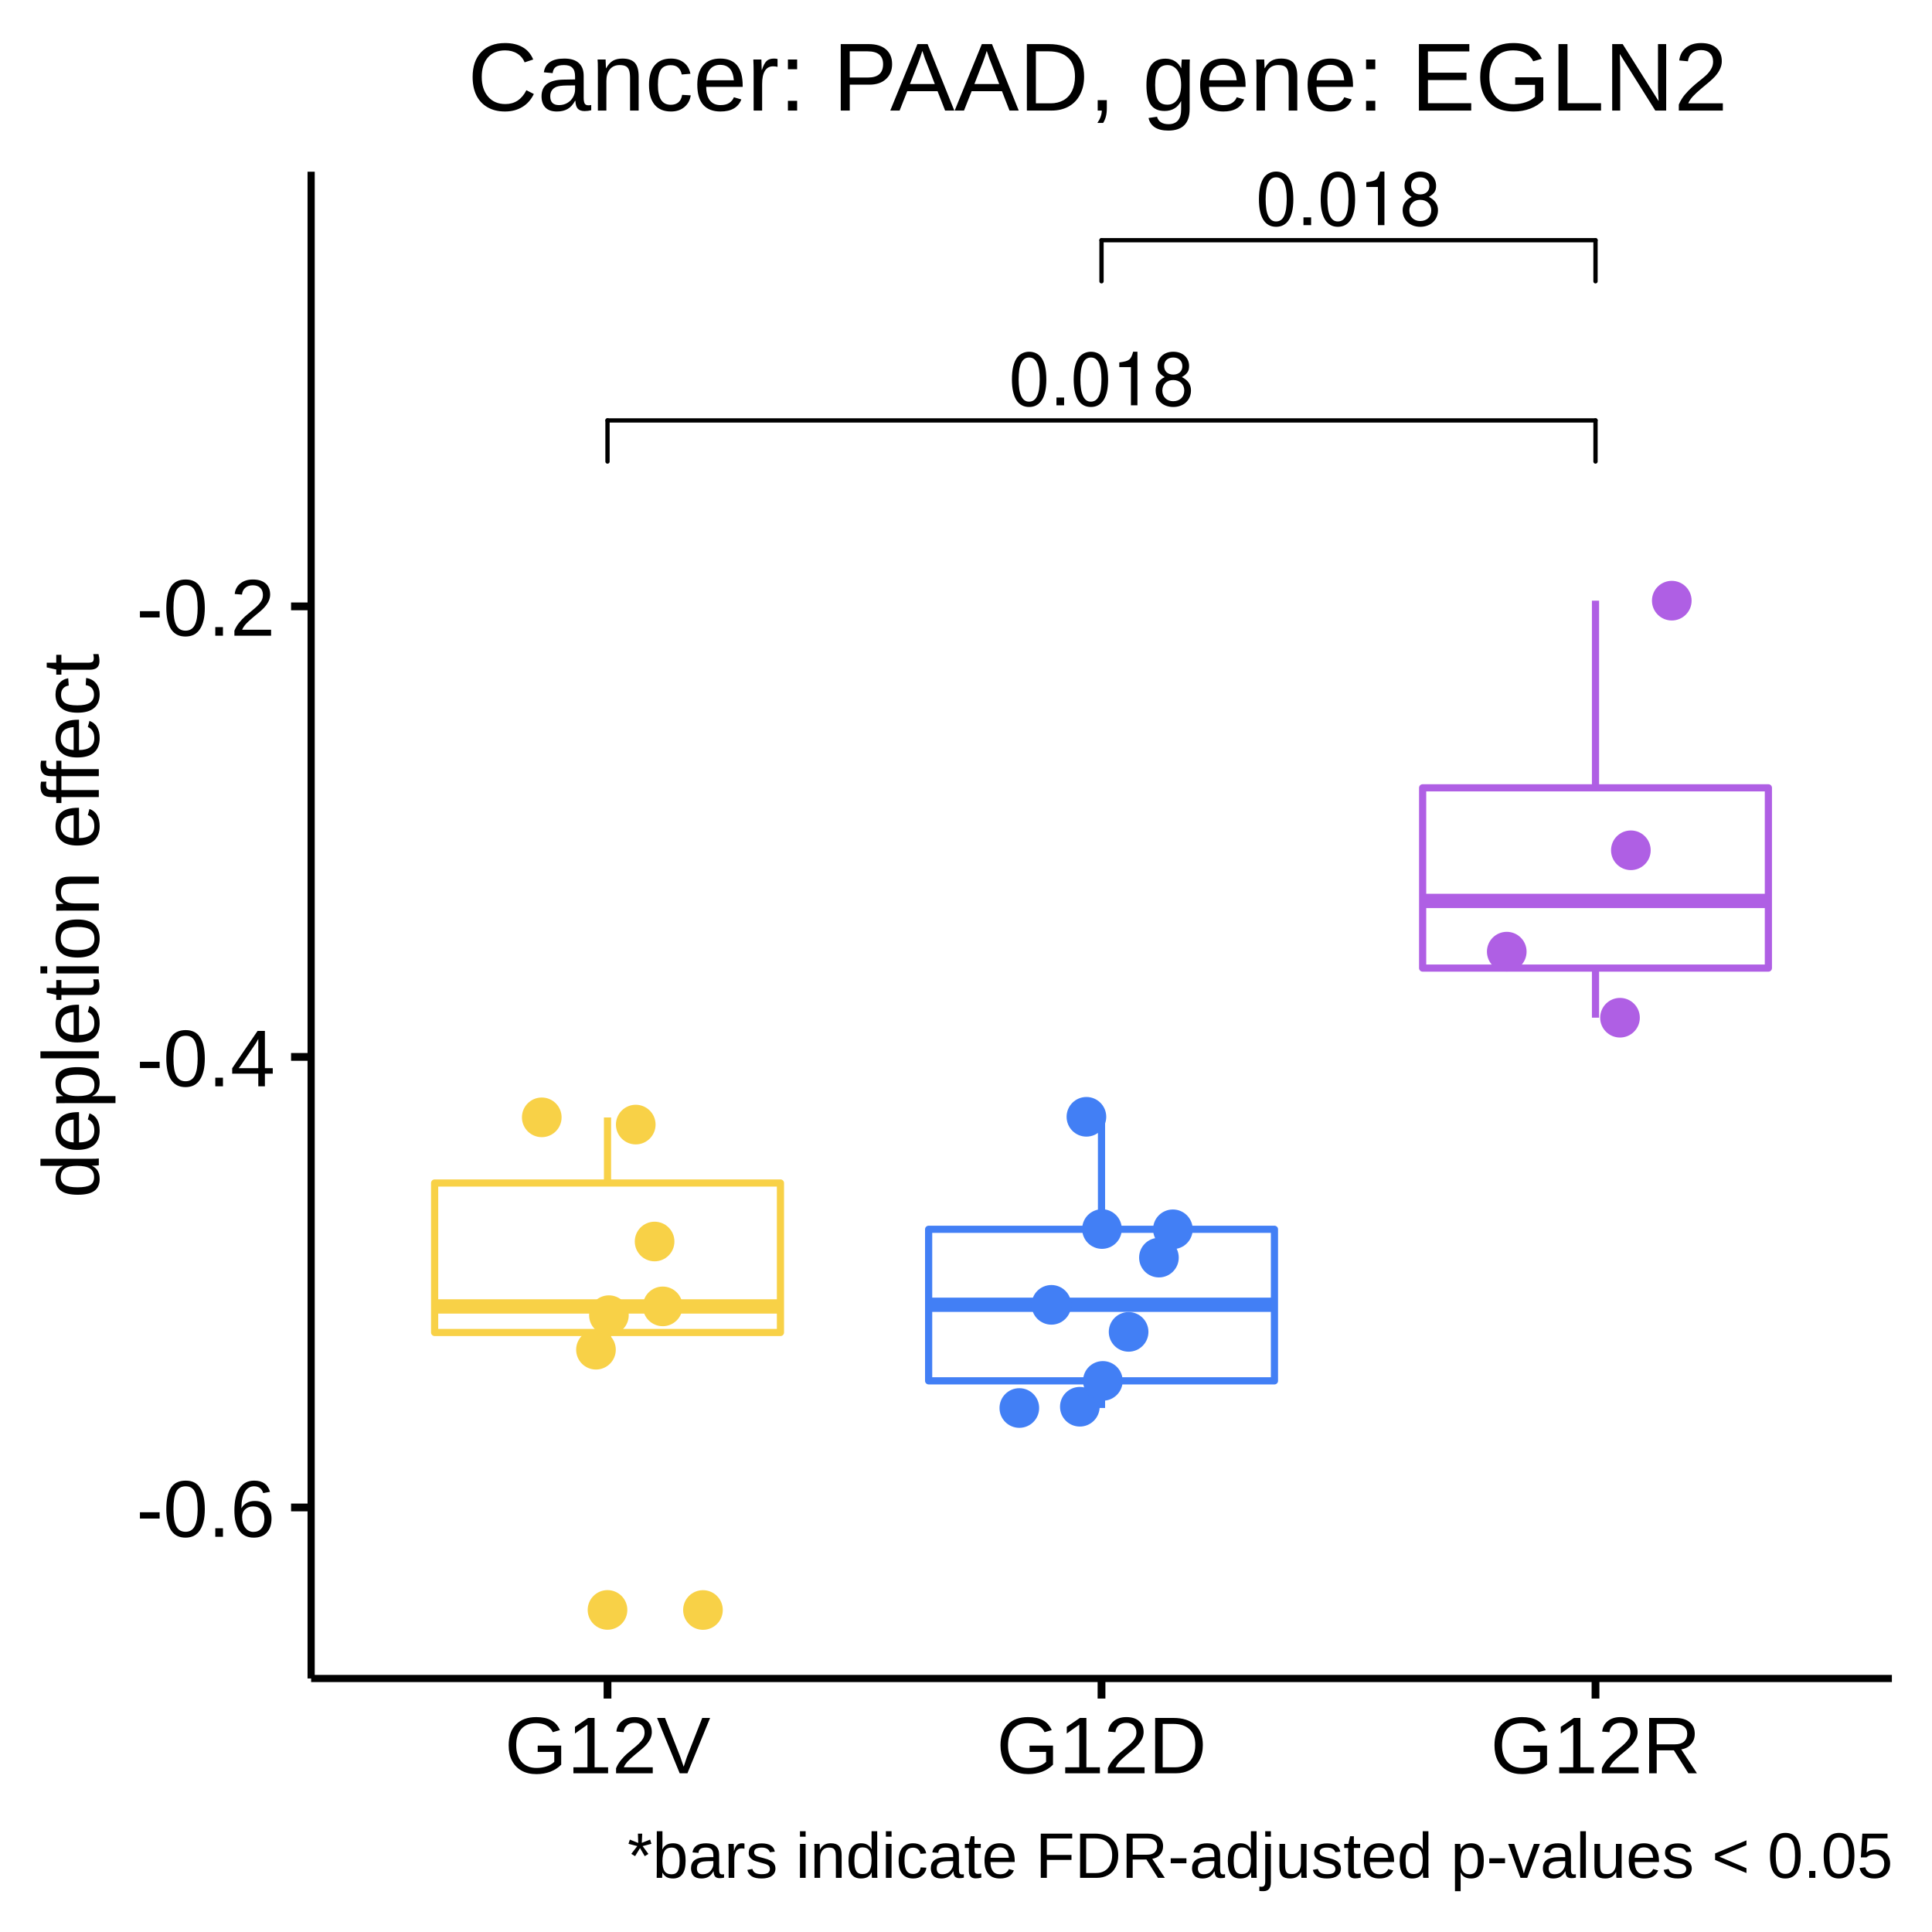
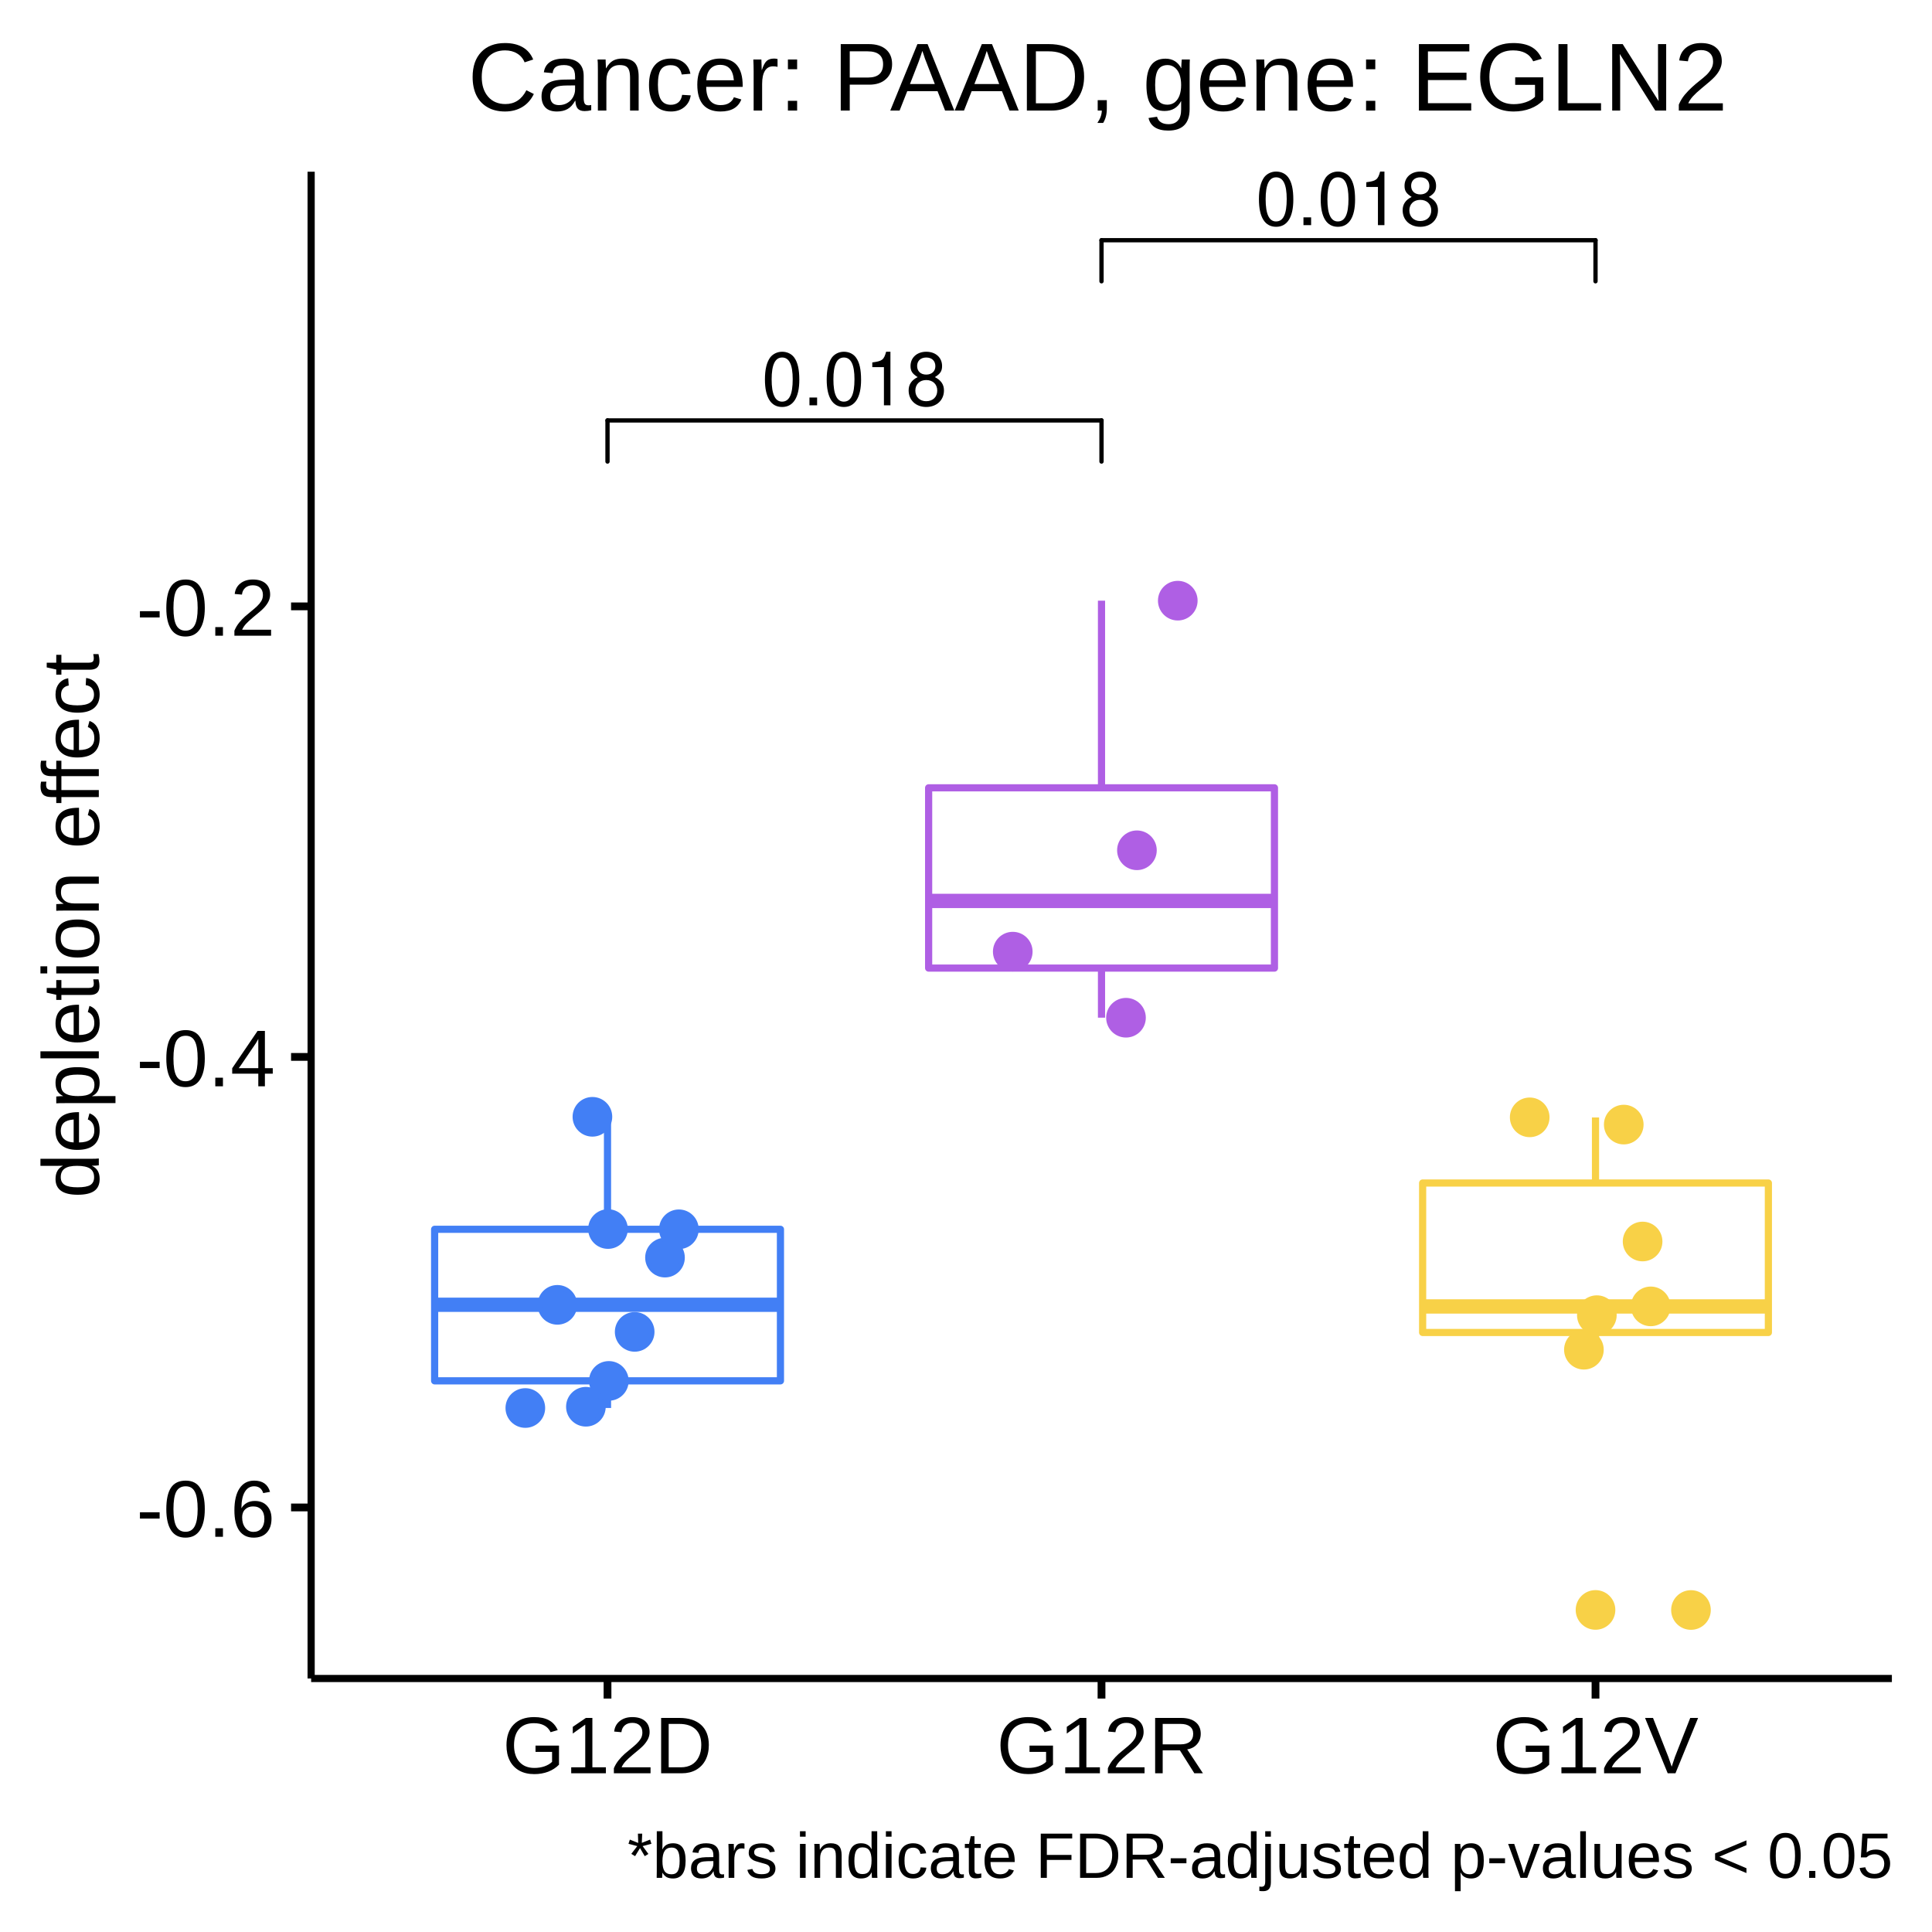
<svg xmlns="http://www.w3.org/2000/svg" viewBox="0 0 288.00 288.00">
  <defs>
    <style type="text/css">
    line, polyline, polygon, path, rect, circle {
      fill: none;
      stroke: #000000;
      stroke-linecap: round;
      stroke-linejoin: round;
      stroke-miterlimit: 10.00;
    }
  </style>
  </defs>
  <rect width="100%" height="100%" style="stroke: none; fill: #FFFFFF;" />
  <rect x="0.00" y="0.00" width="288.00" height="288.00" style="stroke-width: 1.16; stroke: #FFFFFF; fill: #FFFFFF;" />
  <defs>
    <clipPath id="cpNDYuMzh8MjgyLjAyfDI1MC4yMXwyNS42MA==">
      <rect x="46.38" y="25.60" width="235.64" height="224.62" />
    </clipPath>
  </defs>
  <rect x="46.38" y="25.60" width="235.64" height="224.62" style="stroke-width: 1.16; stroke: none; fill: #FFFFFF;" clip-path="url(#cpNDYuMzh8MjgyLjAyfDI1MC4yMXwyNS42MA==)" />
-   <circle cx="90.56" cy="239.99" r="1.95pt" style="stroke-width: 0.71; stroke: #F8D147; fill: #F8D147;" clip-path="url(#cpNDYuMzh8MjgyLjAyfDI1MC4yMXwyNS42MA==)" />
-   <line x1="90.56" y1="176.35" x2="90.56" y2="166.58" style="stroke-width: 1.07; stroke: #F8D147; stroke-linecap: butt;" clip-path="url(#cpNDYuMzh8MjgyLjAyfDI1MC4yMXwyNS42MA==)" />
-   <line x1="90.56" y1="198.63" x2="90.56" y2="201.20" style="stroke-width: 1.07; stroke: #F8D147; stroke-linecap: butt;" clip-path="url(#cpNDYuMzh8MjgyLjAyfDI1MC4yMXwyNS42MA==)" />
-   <polygon points="64.79,176.35 64.79,198.63 116.34,198.63 116.34,176.35 64.79,176.35 " style="stroke-width: 1.07; stroke: #F8D147; fill: #FFFFFF;" clip-path="url(#cpNDYuMzh8MjgyLjAyfDI1MC4yMXwyNS42MA==)" />
-   <line x1="64.79" y1="194.75" x2="116.34" y2="194.75" style="stroke-width: 2.13; stroke: #F8D147; stroke-linecap: butt;" clip-path="url(#cpNDYuMzh8MjgyLjAyfDI1MC4yMXwyNS42MA==)" />
-   <line x1="164.20" y1="183.25" x2="164.20" y2="166.48" style="stroke-width: 1.07; stroke: #427FF5; stroke-linecap: butt;" clip-path="url(#cpNDYuMzh8MjgyLjAyfDI1MC4yMXwyNS42MA==)" />
-   <line x1="164.20" y1="205.84" x2="164.20" y2="209.89" style="stroke-width: 1.07; stroke: #427FF5; stroke-linecap: butt;" clip-path="url(#cpNDYuMzh8MjgyLjAyfDI1MC4yMXwyNS42MA==)" />
-   <polygon points="138.43,183.25 138.43,205.84 189.98,205.84 189.98,183.25 138.43,183.25 " style="stroke-width: 1.07; stroke: #427FF5; fill: #FFFFFF;" clip-path="url(#cpNDYuMzh8MjgyLjAyfDI1MC4yMXwyNS42MA==)" />
-   <line x1="138.43" y1="194.50" x2="189.98" y2="194.50" style="stroke-width: 2.13; stroke: #427FF5; stroke-linecap: butt;" clip-path="url(#cpNDYuMzh8MjgyLjAyfDI1MC4yMXwyNS42MA==)" />
-   <line x1="237.84" y1="117.44" x2="237.84" y2="89.54" style="stroke-width: 1.07; stroke: #AF5FE4; stroke-linecap: butt;" clip-path="url(#cpNDYuMzh8MjgyLjAyfDI1MC4yMXwyNS42MA==)" />
-   <line x1="237.84" y1="144.31" x2="237.84" y2="151.70" style="stroke-width: 1.07; stroke: #AF5FE4; stroke-linecap: butt;" clip-path="url(#cpNDYuMzh8MjgyLjAyfDI1MC4yMXwyNS42MA==)" />
-   <polygon points="212.07,117.44 212.07,144.31 263.61,144.31 263.61,117.44 212.07,117.44 " style="stroke-width: 1.07; stroke: #AF5FE4; fill: #FFFFFF;" clip-path="url(#cpNDYuMzh8MjgyLjAyfDI1MC4yMXwyNS42MA==)" />
-   <line x1="212.07" y1="134.30" x2="263.61" y2="134.30" style="stroke-width: 2.13; stroke: #AF5FE4; stroke-linecap: butt;" clip-path="url(#cpNDYuMzh8MjgyLjAyfDI1MC4yMXwyNS42MA==)" />
-   <circle cx="88.84" cy="201.20" r="1.95pt" style="stroke-width: 0.71; stroke: #F8D147; fill: #F8D147;" clip-path="url(#cpNDYuMzh8MjgyLjAyfDI1MC4yMXwyNS42MA==)" />
-   <circle cx="164.27" cy="183.21" r="1.95pt" style="stroke-width: 0.71; stroke: #427FF5; fill: #427FF5;" clip-path="url(#cpNDYuMzh8MjgyLjAyfDI1MC4yMXwyNS42MA==)" />
-   <circle cx="172.76" cy="187.47" r="1.95pt" style="stroke-width: 0.71; stroke: #427FF5; fill: #427FF5;" clip-path="url(#cpNDYuMzh8MjgyLjAyfDI1MC4yMXwyNS42MA==)" />
-   <circle cx="80.76" cy="166.56" r="1.95pt" style="stroke-width: 0.71; stroke: #F8D147; fill: #F8D147;" clip-path="url(#cpNDYuMzh8MjgyLjAyfDI1MC4yMXwyNS42MA==)" />
-   <circle cx="243.11" cy="126.75" r="1.95pt" style="stroke-width: 0.71; stroke: #AF5FE4; fill: #AF5FE4;" clip-path="url(#cpNDYuMzh8MjgyLjAyfDI1MC4yMXwyNS42MA==)" />
-   <circle cx="90.77" cy="196.05" r="1.95pt" style="stroke-width: 0.71; stroke: #F8D147; fill: #F8D147;" clip-path="url(#cpNDYuMzh8MjgyLjAyfDI1MC4yMXwyNS42MA==)" />
-   <circle cx="160.97" cy="209.70" r="1.95pt" style="stroke-width: 0.71; stroke: #427FF5; fill: #427FF5;" clip-path="url(#cpNDYuMzh8MjgyLjAyfDI1MC4yMXwyNS42MA==)" />
-   <circle cx="168.24" cy="198.54" r="1.95pt" style="stroke-width: 0.71; stroke: #427FF5; fill: #427FF5;" clip-path="url(#cpNDYuMzh8MjgyLjAyfDI1MC4yMXwyNS42MA==)" />
-   <circle cx="94.77" cy="167.64" r="1.95pt" style="stroke-width: 0.71; stroke: #F8D147; fill: #F8D147;" clip-path="url(#cpNDYuMzh8MjgyLjAyfDI1MC4yMXwyNS42MA==)" />
-   <circle cx="151.95" cy="209.89" r="1.95pt" style="stroke-width: 0.71; stroke: #427FF5; fill: #427FF5;" clip-path="url(#cpNDYuMzh8MjgyLjAyfDI1MC4yMXwyNS42MA==)" />
-   <circle cx="98.79" cy="194.74" r="1.95pt" style="stroke-width: 0.71; stroke: #F8D147; fill: #F8D147;" clip-path="url(#cpNDYuMzh8MjgyLjAyfDI1MC4yMXwyNS42MA==)" />
-   <circle cx="224.61" cy="141.86" r="1.95pt" style="stroke-width: 0.71; stroke: #AF5FE4; fill: #AF5FE4;" clip-path="url(#cpNDYuMzh8MjgyLjAyfDI1MC4yMXwyNS42MA==)" />
-   <circle cx="174.84" cy="183.25" r="1.95pt" style="stroke-width: 0.71; stroke: #427FF5; fill: #427FF5;" clip-path="url(#cpNDYuMzh8MjgyLjAyfDI1MC4yMXwyNS42MA==)" />
-   <circle cx="241.49" cy="151.71" r="1.95pt" style="stroke-width: 0.71; stroke: #AF5FE4; fill: #AF5FE4;" clip-path="url(#cpNDYuMzh8MjgyLjAyfDI1MC4yMXwyNS42MA==)" />
-   <circle cx="104.79" cy="240.00" r="1.95pt" style="stroke-width: 0.71; stroke: #F8D147; fill: #F8D147;" clip-path="url(#cpNDYuMzh8MjgyLjAyfDI1MC4yMXwyNS42MA==)" />
-   <circle cx="156.73" cy="194.51" r="1.95pt" style="stroke-width: 0.71; stroke: #427FF5; fill: #427FF5;" clip-path="url(#cpNDYuMzh8MjgyLjAyfDI1MC4yMXwyNS42MA==)" />
-   <circle cx="249.21" cy="89.54" r="1.95pt" style="stroke-width: 0.71; stroke: #AF5FE4; fill: #AF5FE4;" clip-path="url(#cpNDYuMzh8MjgyLjAyfDI1MC4yMXwyNS42MA==)" />
-   <circle cx="164.40" cy="205.85" r="1.95pt" style="stroke-width: 0.71; stroke: #427FF5; fill: #427FF5;" clip-path="url(#cpNDYuMzh8MjgyLjAyfDI1MC4yMXwyNS42MA==)" />
-   <circle cx="161.95" cy="166.48" r="1.95pt" style="stroke-width: 0.71; stroke: #427FF5; fill: #427FF5;" clip-path="url(#cpNDYuMzh8MjgyLjAyfDI1MC4yMXwyNS42MA==)" />
-   <circle cx="97.58" cy="185.07" r="1.95pt" style="stroke-width: 0.71; stroke: #F8D147; fill: #F8D147;" clip-path="url(#cpNDYuMzh8MjgyLjAyfDI1MC4yMXwyNS42MA==)" />
+   <line x1="90.56" y1="183.25" x2="90.56" y2="166.48" style="stroke-width: 1.07; stroke: #427FF5; stroke-linecap: butt;" clip-path="url(#cpNDYuMzh8MjgyLjAyfDI1MC4yMXwyNS42MA==)" />
+   <line x1="90.56" y1="205.84" x2="90.56" y2="209.89" style="stroke-width: 1.07; stroke: #427FF5; stroke-linecap: butt;" clip-path="url(#cpNDYuMzh8MjgyLjAyfDI1MC4yMXwyNS42MA==)" />
+   <polygon points="64.79,183.25 64.79,205.84 116.34,205.84 116.34,183.25 64.79,183.25 " style="stroke-width: 1.07; stroke: #427FF5; fill: #FFFFFF;" clip-path="url(#cpNDYuMzh8MjgyLjAyfDI1MC4yMXwyNS42MA==)" />
+   <line x1="64.79" y1="194.50" x2="116.34" y2="194.50" style="stroke-width: 2.13; stroke: #427FF5; stroke-linecap: butt;" clip-path="url(#cpNDYuMzh8MjgyLjAyfDI1MC4yMXwyNS42MA==)" />
+   <line x1="164.20" y1="117.44" x2="164.20" y2="89.54" style="stroke-width: 1.07; stroke: #AF5FE4; stroke-linecap: butt;" clip-path="url(#cpNDYuMzh8MjgyLjAyfDI1MC4yMXwyNS42MA==)" />
+   <line x1="164.20" y1="144.31" x2="164.20" y2="151.70" style="stroke-width: 1.07; stroke: #AF5FE4; stroke-linecap: butt;" clip-path="url(#cpNDYuMzh8MjgyLjAyfDI1MC4yMXwyNS42MA==)" />
+   <polygon points="138.43,117.44 138.43,144.31 189.98,144.31 189.98,117.44 138.43,117.44 " style="stroke-width: 1.07; stroke: #AF5FE4; fill: #FFFFFF;" clip-path="url(#cpNDYuMzh8MjgyLjAyfDI1MC4yMXwyNS42MA==)" />
+   <line x1="138.43" y1="134.30" x2="189.98" y2="134.30" style="stroke-width: 2.13; stroke: #AF5FE4; stroke-linecap: butt;" clip-path="url(#cpNDYuMzh8MjgyLjAyfDI1MC4yMXwyNS42MA==)" />
+   <circle cx="237.84" cy="239.99" r="1.95pt" style="stroke-width: 0.71; stroke: #F8D147; fill: #F8D147;" clip-path="url(#cpNDYuMzh8MjgyLjAyfDI1MC4yMXwyNS42MA==)" />
+   <line x1="237.84" y1="176.35" x2="237.84" y2="166.58" style="stroke-width: 1.07; stroke: #F8D147; stroke-linecap: butt;" clip-path="url(#cpNDYuMzh8MjgyLjAyfDI1MC4yMXwyNS42MA==)" />
+   <line x1="237.84" y1="198.63" x2="237.84" y2="201.20" style="stroke-width: 1.07; stroke: #F8D147; stroke-linecap: butt;" clip-path="url(#cpNDYuMzh8MjgyLjAyfDI1MC4yMXwyNS42MA==)" />
+   <polygon points="212.07,176.35 212.07,198.63 263.61,198.63 263.61,176.35 212.07,176.35 " style="stroke-width: 1.07; stroke: #F8D147; fill: #FFFFFF;" clip-path="url(#cpNDYuMzh8MjgyLjAyfDI1MC4yMXwyNS42MA==)" />
+   <line x1="212.07" y1="194.75" x2="263.61" y2="194.75" style="stroke-width: 2.13; stroke: #F8D147; stroke-linecap: butt;" clip-path="url(#cpNDYuMzh8MjgyLjAyfDI1MC4yMXwyNS42MA==)" />
+   <circle cx="236.11" cy="201.20" r="1.95pt" style="stroke-width: 0.71; stroke: #F8D147; fill: #F8D147;" clip-path="url(#cpNDYuMzh8MjgyLjAyfDI1MC4yMXwyNS42MA==)" />
+   <circle cx="90.63" cy="183.21" r="1.95pt" style="stroke-width: 0.71; stroke: #427FF5; fill: #427FF5;" clip-path="url(#cpNDYuMzh8MjgyLjAyfDI1MC4yMXwyNS42MA==)" />
+   <circle cx="99.13" cy="187.47" r="1.95pt" style="stroke-width: 0.71; stroke: #427FF5; fill: #427FF5;" clip-path="url(#cpNDYuMzh8MjgyLjAyfDI1MC4yMXwyNS42MA==)" />
+   <circle cx="228.03" cy="166.56" r="1.95pt" style="stroke-width: 0.71; stroke: #F8D147; fill: #F8D147;" clip-path="url(#cpNDYuMzh8MjgyLjAyfDI1MC4yMXwyNS42MA==)" />
+   <circle cx="169.48" cy="126.75" r="1.95pt" style="stroke-width: 0.71; stroke: #AF5FE4; fill: #AF5FE4;" clip-path="url(#cpNDYuMzh8MjgyLjAyfDI1MC4yMXwyNS42MA==)" />
+   <circle cx="238.04" cy="196.05" r="1.95pt" style="stroke-width: 0.71; stroke: #F8D147; fill: #F8D147;" clip-path="url(#cpNDYuMzh8MjgyLjAyfDI1MC4yMXwyNS42MA==)" />
+   <circle cx="87.34" cy="209.70" r="1.95pt" style="stroke-width: 0.71; stroke: #427FF5; fill: #427FF5;" clip-path="url(#cpNDYuMzh8MjgyLjAyfDI1MC4yMXwyNS42MA==)" />
+   <circle cx="94.61" cy="198.54" r="1.95pt" style="stroke-width: 0.71; stroke: #427FF5; fill: #427FF5;" clip-path="url(#cpNDYuMzh8MjgyLjAyfDI1MC4yMXwyNS42MA==)" />
+   <circle cx="242.05" cy="167.64" r="1.95pt" style="stroke-width: 0.71; stroke: #F8D147; fill: #F8D147;" clip-path="url(#cpNDYuMzh8MjgyLjAyfDI1MC4yMXwyNS42MA==)" />
+   <circle cx="78.31" cy="209.89" r="1.95pt" style="stroke-width: 0.71; stroke: #427FF5; fill: #427FF5;" clip-path="url(#cpNDYuMzh8MjgyLjAyfDI1MC4yMXwyNS42MA==)" />
+   <circle cx="246.07" cy="194.74" r="1.95pt" style="stroke-width: 0.71; stroke: #F8D147; fill: #F8D147;" clip-path="url(#cpNDYuMzh8MjgyLjAyfDI1MC4yMXwyNS42MA==)" />
+   <circle cx="150.97" cy="141.86" r="1.95pt" style="stroke-width: 0.71; stroke: #AF5FE4; fill: #AF5FE4;" clip-path="url(#cpNDYuMzh8MjgyLjAyfDI1MC4yMXwyNS42MA==)" />
+   <circle cx="101.20" cy="183.25" r="1.95pt" style="stroke-width: 0.71; stroke: #427FF5; fill: #427FF5;" clip-path="url(#cpNDYuMzh8MjgyLjAyfDI1MC4yMXwyNS42MA==)" />
+   <circle cx="167.85" cy="151.71" r="1.95pt" style="stroke-width: 0.71; stroke: #AF5FE4; fill: #AF5FE4;" clip-path="url(#cpNDYuMzh8MjgyLjAyfDI1MC4yMXwyNS42MA==)" />
+   <circle cx="252.07" cy="240.00" r="1.95pt" style="stroke-width: 0.71; stroke: #F8D147; fill: #F8D147;" clip-path="url(#cpNDYuMzh8MjgyLjAyfDI1MC4yMXwyNS42MA==)" />
+   <circle cx="83.09" cy="194.51" r="1.95pt" style="stroke-width: 0.71; stroke: #427FF5; fill: #427FF5;" clip-path="url(#cpNDYuMzh8MjgyLjAyfDI1MC4yMXwyNS42MA==)" />
+   <circle cx="175.57" cy="89.54" r="1.95pt" style="stroke-width: 0.71; stroke: #AF5FE4; fill: #AF5FE4;" clip-path="url(#cpNDYuMzh8MjgyLjAyfDI1MC4yMXwyNS42MA==)" />
+   <circle cx="90.76" cy="205.85" r="1.95pt" style="stroke-width: 0.71; stroke: #427FF5; fill: #427FF5;" clip-path="url(#cpNDYuMzh8MjgyLjAyfDI1MC4yMXwyNS42MA==)" />
+   <circle cx="88.31" cy="166.48" r="1.95pt" style="stroke-width: 0.71; stroke: #427FF5; fill: #427FF5;" clip-path="url(#cpNDYuMzh8MjgyLjAyfDI1MC4yMXwyNS42MA==)" />
+   <circle cx="244.86" cy="185.07" r="1.95pt" style="stroke-width: 0.71; stroke: #F8D147; fill: #F8D147;" clip-path="url(#cpNDYuMzh8MjgyLjAyfDI1MC4yMXwyNS42MA==)" />
  <g clip-path="url(#cpNDYuMzh8MjgyLjAyfDI1MC4yMXwyNS42MA==)">
-     <text x="150.38" y="60.42" style="font-size: 11.04px; font-family: Nimbus Sans L;" textLength="27.64px" lengthAdjust="spacingAndGlyphs">0.018</text>
+     <text x="113.56" y="60.42" style="font-size: 11.04px; font-family: Nimbus Sans L;" textLength="27.64px" lengthAdjust="spacingAndGlyphs">0.018</text>
  </g>
  <line x1="90.56" y1="68.80" x2="90.56" y2="62.67" style="stroke-width: 0.64;" clip-path="url(#cpNDYuMzh8MjgyLjAyfDI1MC4yMXwyNS42MA==)" />
-   <line x1="90.56" y1="62.67" x2="237.84" y2="62.67" style="stroke-width: 0.64;" clip-path="url(#cpNDYuMzh8MjgyLjAyfDI1MC4yMXwyNS42MA==)" />
-   <line x1="237.84" y1="62.67" x2="237.84" y2="68.80" style="stroke-width: 0.64;" clip-path="url(#cpNDYuMzh8MjgyLjAyfDI1MC4yMXwyNS42MA==)" />
+   <line x1="90.56" y1="62.67" x2="164.20" y2="62.67" style="stroke-width: 0.64;" clip-path="url(#cpNDYuMzh8MjgyLjAyfDI1MC4yMXwyNS42MA==)" />
+   <line x1="164.20" y1="62.67" x2="164.20" y2="68.80" style="stroke-width: 0.64;" clip-path="url(#cpNDYuMzh8MjgyLjAyfDI1MC4yMXwyNS42MA==)" />
  <g clip-path="url(#cpNDYuMzh8MjgyLjAyfDI1MC4yMXwyNS42MA==)">
    <text x="187.20" y="33.56" style="font-size: 11.04px; font-family: Nimbus Sans L;" textLength="27.64px" lengthAdjust="spacingAndGlyphs">0.018</text>
  </g>
  <line x1="164.20" y1="41.93" x2="164.20" y2="35.81" style="stroke-width: 0.64;" clip-path="url(#cpNDYuMzh8MjgyLjAyfDI1MC4yMXwyNS42MA==)" />
  <line x1="164.20" y1="35.81" x2="237.84" y2="35.81" style="stroke-width: 0.64;" clip-path="url(#cpNDYuMzh8MjgyLjAyfDI1MC4yMXwyNS42MA==)" />
  <line x1="237.84" y1="35.81" x2="237.84" y2="41.93" style="stroke-width: 0.64;" clip-path="url(#cpNDYuMzh8MjgyLjAyfDI1MC4yMXwyNS42MA==)" />
  <defs>
    <clipPath id="cpMC4wMHwyODguMDB8Mjg4LjAwfDAuMDA=">
      <rect x="0.00" y="0.00" width="288.00" height="288.00" />
    </clipPath>
  </defs>
  <polyline points="46.38,250.21 46.38,25.60 " style="stroke-width: 1.07; stroke-linecap: butt;" clip-path="url(#cpMC4wMHwyODguMDB8Mjg4LjAwfDAuMDA=)" />
  <g clip-path="url(#cpMC4wMHwyODguMDB8Mjg4LjAwfDAuMDA=)">
    <text x="20.33" y="229.09" style="font-size: 12.00px; font-family: arial;" textLength="20.68px" lengthAdjust="spacingAndGlyphs">-0.6</text>
  </g>
  <g clip-path="url(#cpMC4wMHwyODguMDB8Mjg4LjAwfDAuMDA=)">
    <text x="20.33" y="161.93" style="font-size: 12.00px; font-family: arial;" textLength="20.68px" lengthAdjust="spacingAndGlyphs">-0.4</text>
  </g>
  <g clip-path="url(#cpMC4wMHwyODguMDB8Mjg4LjAwfDAuMDA=)">
    <text x="20.33" y="94.76" style="font-size: 12.00px; font-family: arial;" textLength="20.68px" lengthAdjust="spacingAndGlyphs">-0.2</text>
  </g>
  <polyline points="43.39,224.71 46.38,224.71 " style="stroke-width: 1.16; stroke-linecap: butt;" clip-path="url(#cpMC4wMHwyODguMDB8Mjg4LjAwfDAuMDA=)" />
  <polyline points="43.39,157.55 46.38,157.55 " style="stroke-width: 1.16; stroke-linecap: butt;" clip-path="url(#cpMC4wMHwyODguMDB8Mjg4LjAwfDAuMDA=)" />
  <polyline points="43.39,90.39 46.38,90.39 " style="stroke-width: 1.16; stroke-linecap: butt;" clip-path="url(#cpMC4wMHwyODguMDB8Mjg4LjAwfDAuMDA=)" />
  <polyline points="46.38,250.21 282.02,250.21 " style="stroke-width: 1.07; stroke-linecap: butt;" clip-path="url(#cpMC4wMHwyODguMDB8Mjg4LjAwfDAuMDA=)" />
  <polyline points="90.56,253.20 90.56,250.21 " style="stroke-width: 1.16; stroke-linecap: butt;" clip-path="url(#cpMC4wMHwyODguMDB8Mjg4LjAwfDAuMDA=)" />
  <polyline points="164.20,253.20 164.20,250.21 " style="stroke-width: 1.16; stroke-linecap: butt;" clip-path="url(#cpMC4wMHwyODguMDB8Mjg4LjAwfDAuMDA=)" />
  <polyline points="237.84,253.20 237.84,250.21 " style="stroke-width: 1.16; stroke-linecap: butt;" clip-path="url(#cpMC4wMHwyODguMDB8Mjg4LjAwfDAuMDA=)" />
  <g clip-path="url(#cpMC4wMHwyODguMDB8Mjg4LjAwfDAuMDA=)">
-     <text x="75.22" y="264.34" style="font-size: 12.00px; font-family: arial;" textLength="30.68px" lengthAdjust="spacingAndGlyphs">G12V</text>
+     <text x="74.89" y="264.34" style="font-size: 12.00px; font-family: arial;" textLength="31.34px" lengthAdjust="spacingAndGlyphs">G12D</text>
  </g>
  <g clip-path="url(#cpMC4wMHwyODguMDB8Mjg4LjAwfDAuMDA=)">
-     <text x="148.53" y="264.34" style="font-size: 12.00px; font-family: arial;" textLength="31.34px" lengthAdjust="spacingAndGlyphs">G12D</text>
+     <text x="148.53" y="264.34" style="font-size: 12.00px; font-family: arial;" textLength="31.34px" lengthAdjust="spacingAndGlyphs">G12R</text>
  </g>
  <g clip-path="url(#cpMC4wMHwyODguMDB8Mjg4LjAwfDAuMDA=)">
-     <text x="222.17" y="264.34" style="font-size: 12.00px; font-family: arial;" textLength="31.34px" lengthAdjust="spacingAndGlyphs">G12R</text>
+     <text x="222.50" y="264.34" style="font-size: 12.00px; font-family: arial;" textLength="30.68px" lengthAdjust="spacingAndGlyphs">G12V</text>
  </g>
  <g clip-path="url(#cpMC4wMHwyODguMDB8Mjg4LjAwfDAuMDA=)">
    <text transform="translate(14.73,178.60) rotate(-90)" style="font-size: 12.00px; font-family: arial;" textLength="81.38px" lengthAdjust="spacingAndGlyphs">depletion effect</text>
  </g>
  <g clip-path="url(#cpMC4wMHwyODguMDB8Mjg4LjAwfDAuMDA=)">
    <text x="69.72" y="16.48" style="font-size: 14.40px; font-family: arial;" textLength="188.97px" lengthAdjust="spacingAndGlyphs">Cancer: PAAD, gene: EGLN2</text>
  </g>
  <g clip-path="url(#cpMC4wMHwyODguMDB8Mjg4LjAwfDAuMDA=)">
    <text x="93.53" y="279.93" style="font-size: 9.60px; font-family: arial;" textLength="188.49px" lengthAdjust="spacingAndGlyphs">*bars indicate FDR-adjusted p-values &lt; 0.05</text>
  </g>
</svg>
